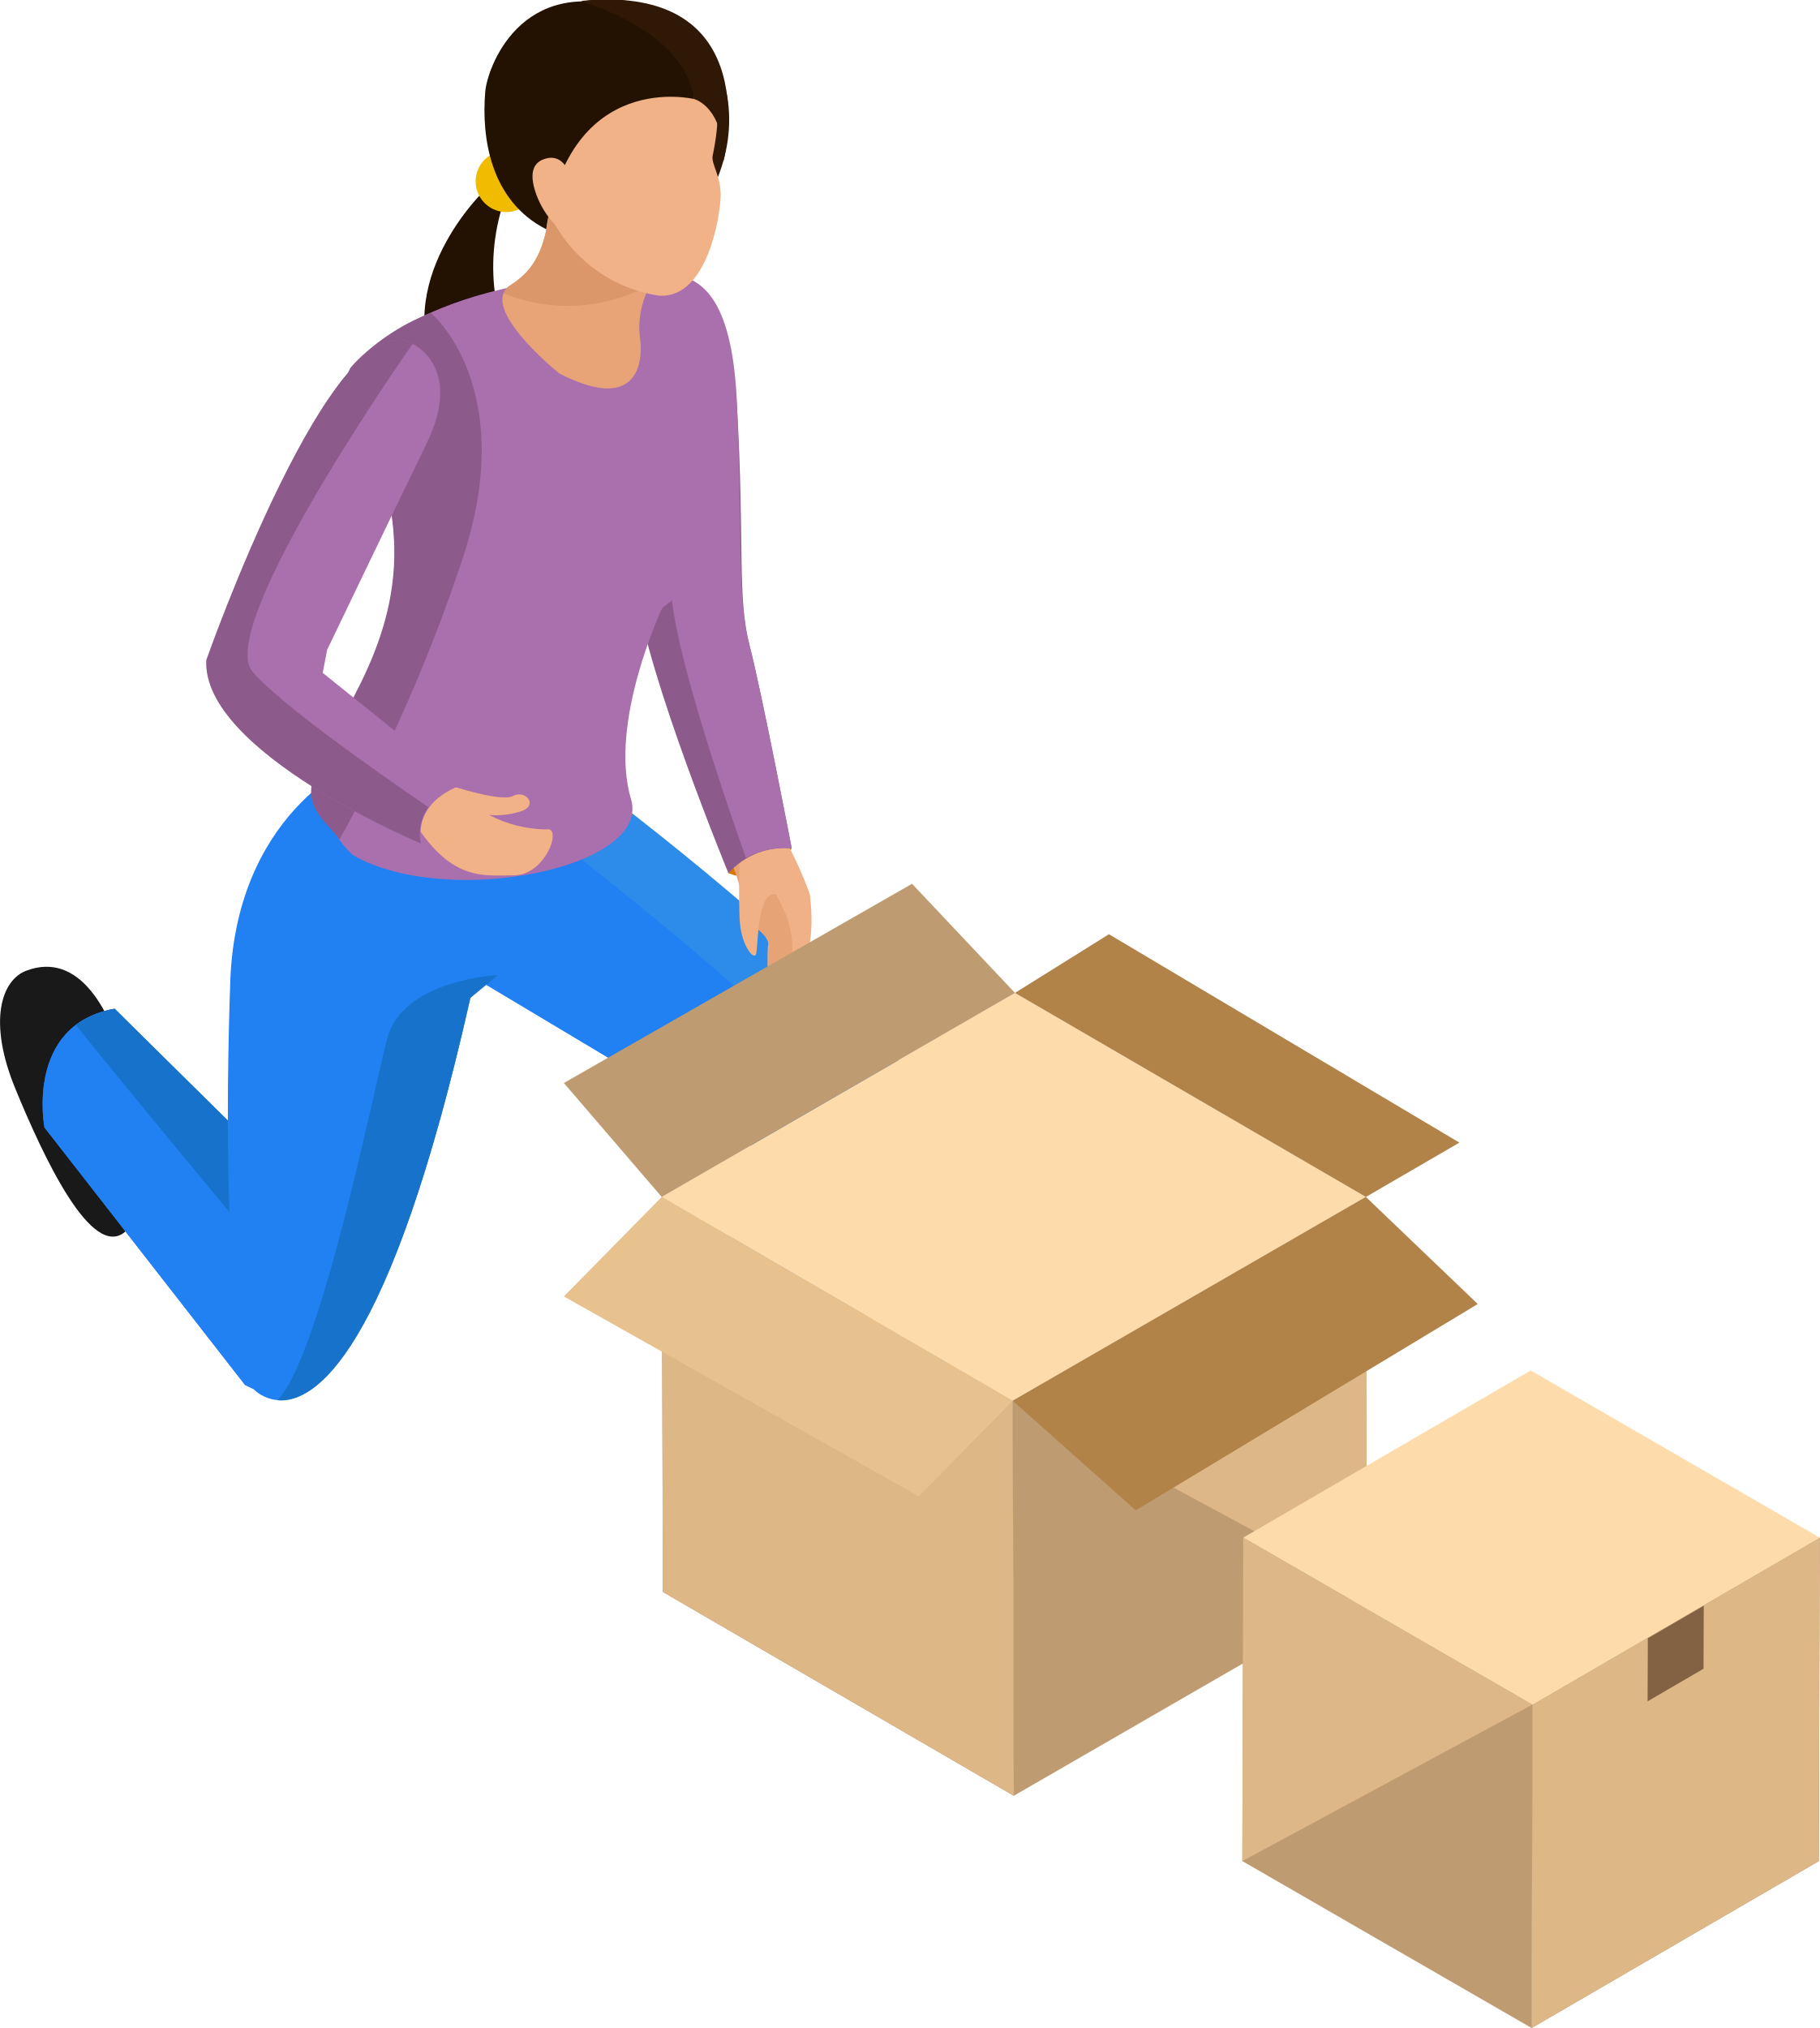
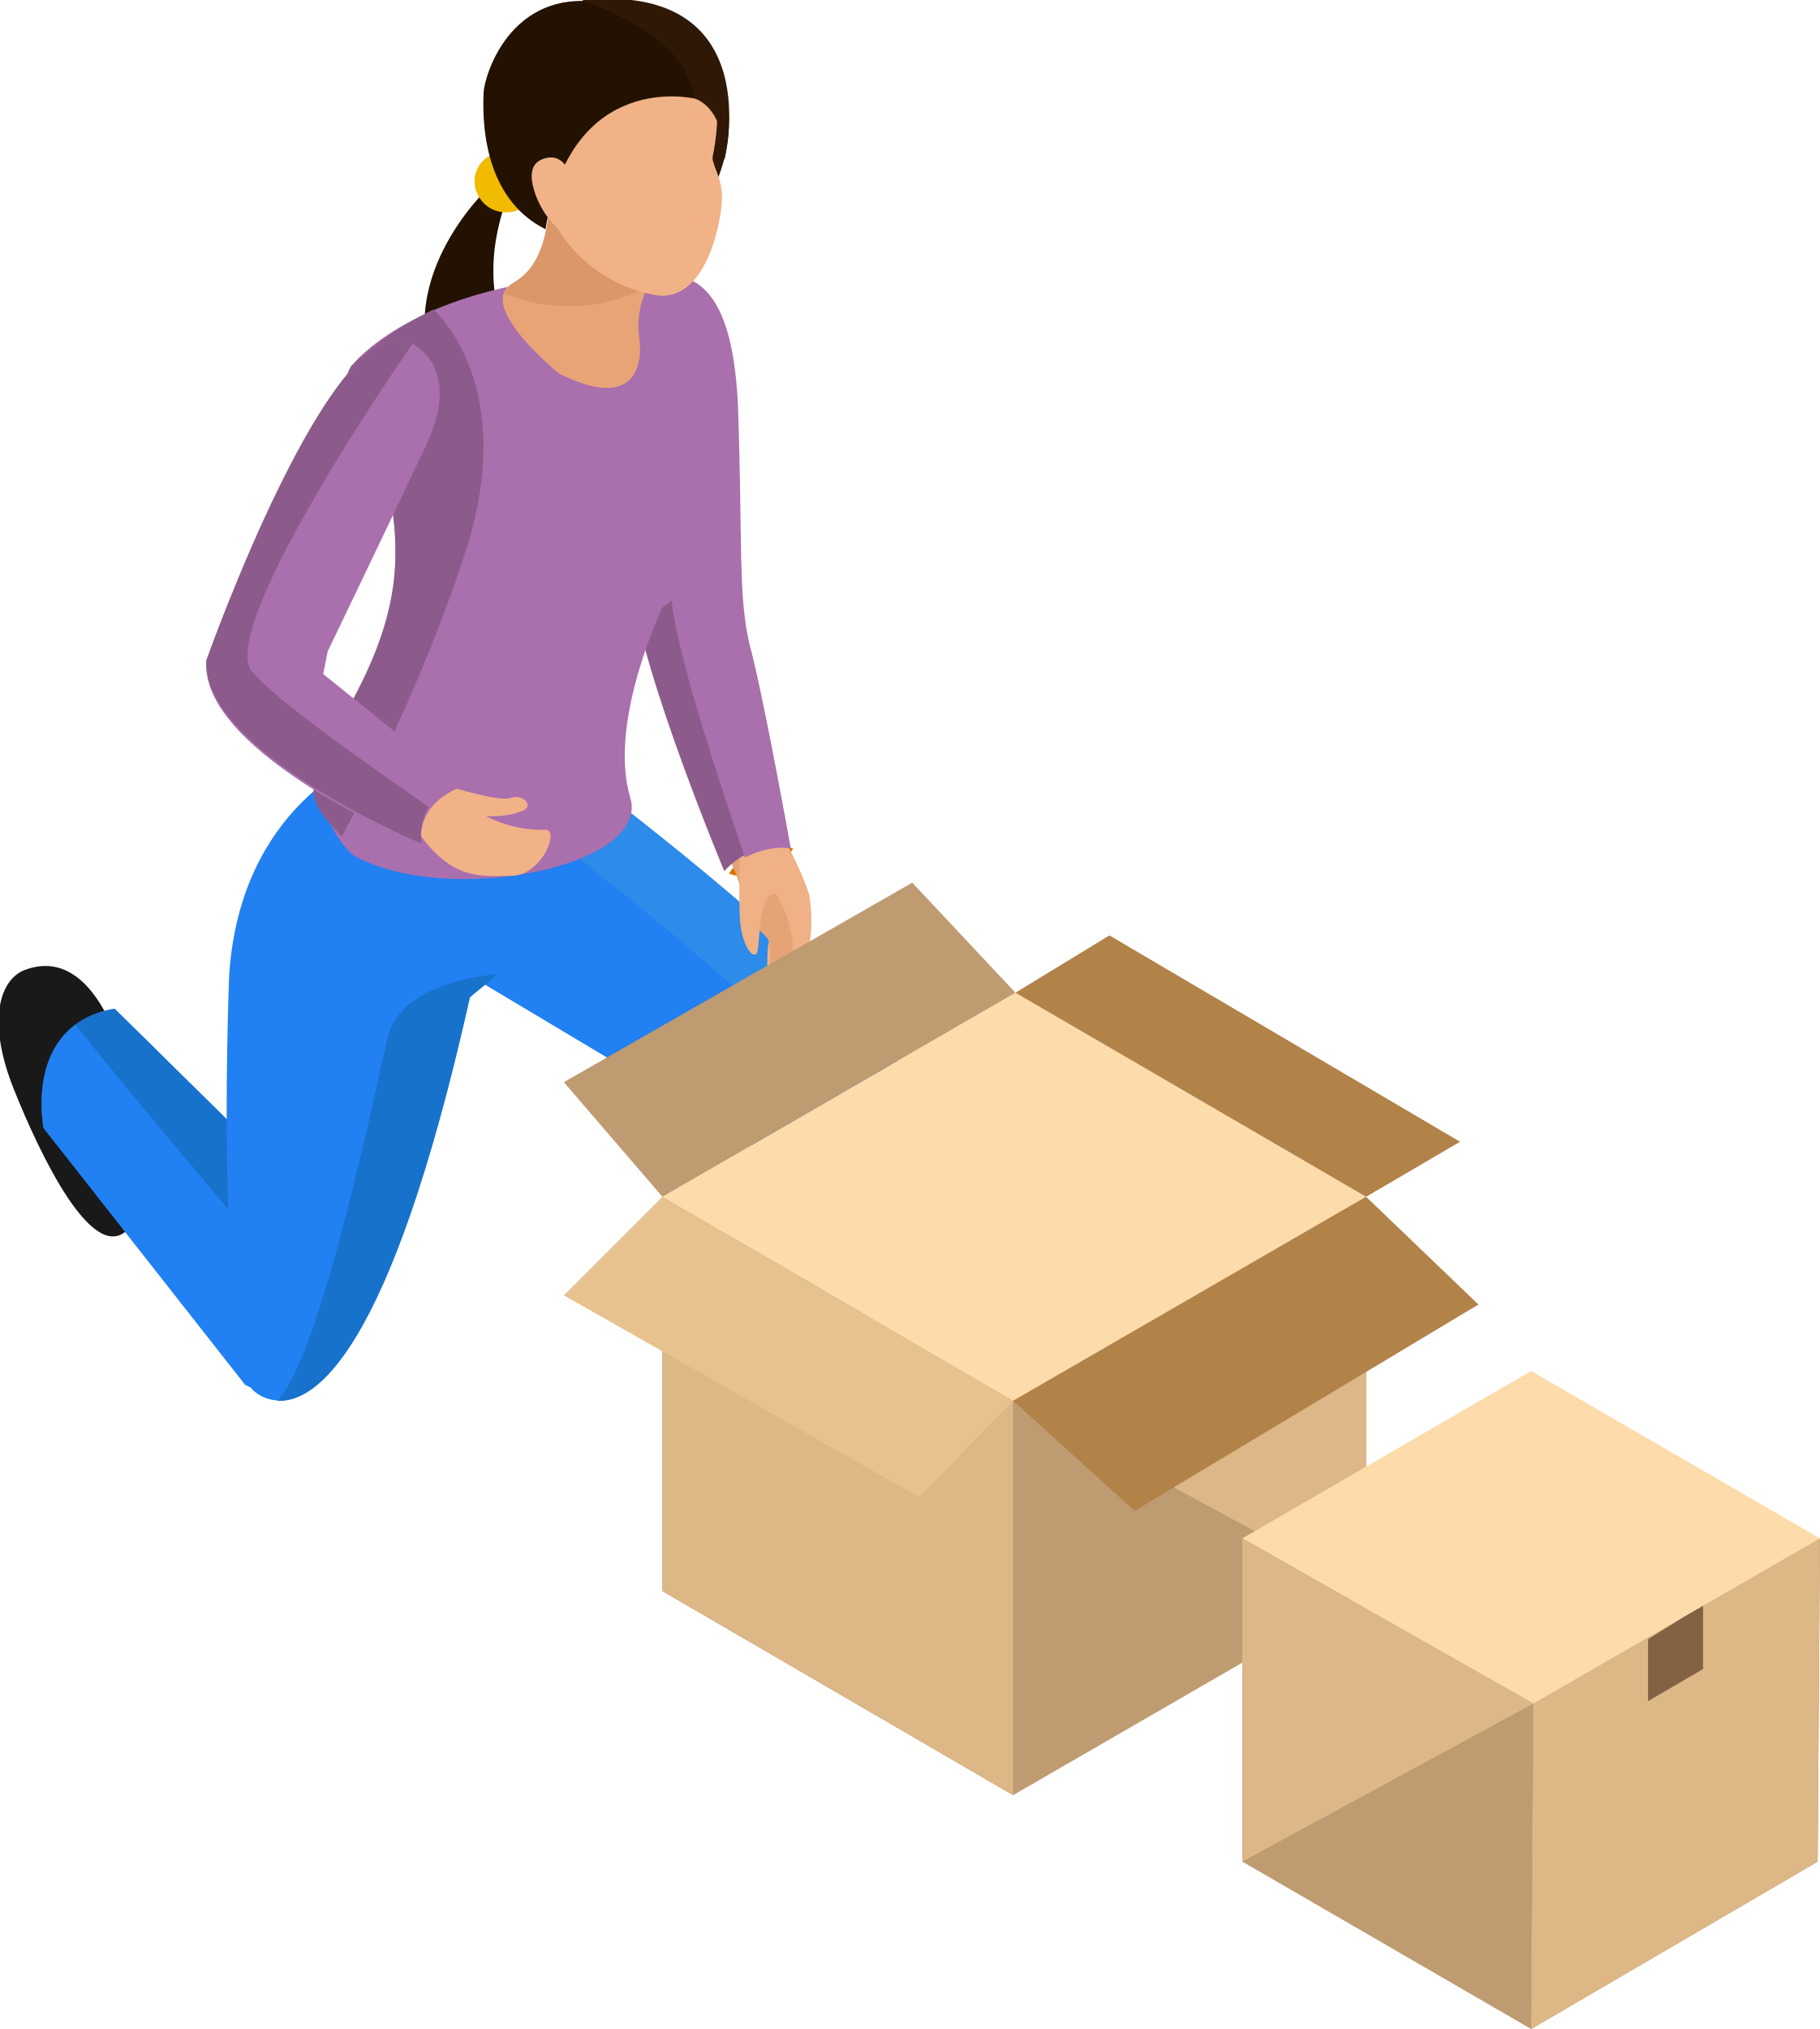
- <svg xmlns="http://www.w3.org/2000/svg" id="Layer_1" data-name="Layer 1" viewBox="0 0 79.39 88.46">
-   <defs>
-     <style>.cls-1{fill:#231202;}.cls-2{fill:#f1bb00;}.cls-3{fill:#191919;}.cls-4{fill:#2180f2;}.cls-5{fill:#2d8bea;}.cls-6{fill:#1772cc;}.cls-7{fill:#d87600;}.cls-8{fill:#efb185;}.cls-9{fill:#e6a376;}.cls-10{fill:#8d5b8b;}.cls-11{fill:#aa6fad;}.cls-12{fill:#301806;}.cls-13{fill:#e8a476;}.cls-14{fill:#db9669;}.cls-15{fill:#f1b287;}.cls-16{fill:#a3805a;}.cls-17{fill:#ddb786;}.cls-18{fill:#826243;}.cls-19{fill:#bf9b71;}.cls-20{fill:#fddbaa;}.cls-21{fill:#ddb787;}.cls-22{fill:#b18349;}.cls-23{fill:#e7c18e;}</style>
-   </defs>
-   <path class="cls-1" d="M21.18,8.26s-4.34,4.08-1.95,8.46a4.21,4.21,0,0,0,2.36-3.94,9,9,0,0,1,.46-4.19Z" />
-   <path class="cls-2" d="M23.37,7.51a1.34,1.34,0,0,1-2.53.88,1.34,1.34,0,1,1,2.53-.88Z" />
-   <path class="cls-3" d="M1.15,42.34c-1.09.41-1.69,2.21-.48,5.15S4,55,5.47,53.72,5.72,40.62,1.15,42.34Z" />
-   <path class="cls-4" d="M10.69,60.41,1.94,49.18S1.08,44.71,5,44l7.06,7-1,9.59Z" />
-   <path class="cls-4" d="M10.69,60.41,1.94,49.18S1.08,44.71,5,44l7.06,7-1,9.59Z" />
-   <path class="cls-3" d="M30.47,62s-1.95,3.38.21,4.3,8.88,4.69,9.19,2.77-2.1-3-3.2-4.11a5.73,5.73,0,0,1-1.35-1.78Z" />
-   <path class="cls-5" d="M39.9,47.75c-.62-3.43-13.15-12.91-13.15-12.91l-8.23,6.5,14.25,8.52L30.05,61c.33,4.74,5.21,2.46,5.21,2.46a71.53,71.53,0,0,0,4.21-11.67A10.64,10.64,0,0,0,39.9,47.75Z" />
-   <path class="cls-4" d="M32.77,49.86,30.05,61c.19,2.68,1.83,3.11,3.22,3a42.68,42.68,0,0,0,4.19-10.72s.7-3.12.47-3.8c-1-3-11.75-11.36-13.56-12.76l-5.85,4.63Z" />
-   <path class="cls-6" d="M5,44a4.08,4.08,0,0,0-1.7.7c2.22,2.77,6.67,8.13,8.35,10.14L12.1,51Z" />
-   <path class="cls-4" d="M15.91,33.07s-5.42,2-5.85,9.41c0,0-.63,14.69,1,18.11,0,0,4.47,5,9.46-17.06,0,0,4.86-4.94,5.43-8.06C26,35.47,22.33,36.78,15.91,33.07Z" />
-   <path class="cls-6" d="M20.52,43.53s.49-.4,1.21-1c0,0-4.17.19-4.84,2.78S14,59.07,12.11,61.08C13.71,61.22,17,59.19,20.52,43.53Z" />
-   <path class="cls-7" d="M31.78,38.09A2.76,2.76,0,0,1,34.54,37,2.16,2.16,0,0,1,31.78,38.09Z" />
-   <path class="cls-8" d="M34,36.15A18.23,18.23,0,0,1,35.33,39c.06.56.38,2.93-1,4.31-.73.75-.9-.47-.83-2a2.22,2.22,0,0,0-.61-2.09,8.25,8.25,0,0,1-1.35-2.43C31.38,36.16,34,36.15,34,36.15Z" />
-   <path class="cls-9" d="M31.59,36.89a9.61,9.61,0,0,1,.86,2.56c0,1,1.1,1.13,1.08,1.83-.05,1.2.07,2.23.44,2.25,0-.91,1.11-1.44.3-3.68a15.26,15.26,0,0,0-2.09-3.34C31.69,36.65,31.51,36.65,31.59,36.89Z" />
-   <path class="cls-8" d="M32.29,36.51s-.1,2.94,0,3.84.55,1.48.68,1.3,0-2.84.91-2.63C34.38,39.12,32.37,36.93,32.29,36.51Z" />
-   <path class="cls-10" d="M28.83,12.12s3-.23,3.33,5.72,0,8.2.54,10.31S34.54,37,34.54,37a3.28,3.28,0,0,0-2.76,1.09s-3.56-8.64-4-12.27S25.57,13.26,28.83,12.12Z" />
-   <path class="cls-11" d="M32.7,28.15c-.55-2.11-.3-4.35-.54-10.31C32,13,30.61,12.29,29.64,12c-3,1.4-.72,10.66-.32,14.22.31,2.72,2.25,8.46,3.22,11.2a3.5,3.5,0,0,1,2-.41S33.25,30.25,32.7,28.15Z" />
-   <path class="cls-11" d="M15.29,16.05S18.62,11.57,29.4,12c0,0,1.78-.45.79,5a6.2,6.2,0,0,0,.91,3c.45.8,1.49,3.75-2.21,6.52,0,0-2.36,5-1.36,8.34.9,3-8,4.79-12.12,2.45a4,4,0,0,1-.91-4.76c1-2.43,3.12-4.74,2.65-9.58S14.14,18.31,15.29,16.05Z" />
-   <path class="cls-10" d="M15.29,16.05c-1.15,2.26,1.38,2.07,1.86,6.92s-2.32,8.1-3.34,10.53c-.73,1.73.41,2.27,1,3.12a71.53,71.53,0,0,0,5.32-12.1c2.59-7.61-1.33-10.87-1.33-10.87A9.18,9.18,0,0,0,15.29,16.05Z" />
-   <path class="cls-12" d="M30.18,3.58A57.39,57.39,0,0,0,26,13.78c-.2.7-1.35-.06,0-.13,0,0,6.67-4,5.72-9.5A5.39,5.39,0,0,0,24,.56Z" />
-   <path class="cls-13" d="M29.82,10.64s-2.25,1.73-1.89,4.17c.09.68.12,3.35-3.53,1.48,0,0-3.6-2.89-2.13-3.85,1-.64,2-1.65,1.71-6.06Z" />
-   <path class="cls-14" d="M22.27,12.44a.62.62,0,0,0-.29.36,7.41,7.41,0,0,0,6.64-.54L24.73,7h0s-.28.11-.71.31C24.12,10.94,23.17,11.85,22.27,12.44Z" />
-   <path class="cls-15" d="M30.74,3.12s1,.58.35,3.68c-.07.34.38.91.35,1.79S30.85,13,28.78,12.9a6.28,6.28,0,0,1-5.34-5.44C23,3.74,26.89-.1,30.74,3.12Z" />
-   <path class="cls-1" d="M30.28,4.32S24.87,3,23.83,10h0C21.39,8.76,21,6,21.17,4c.08-1,1.52-5.16,6.34-3.59C27.51.45,30.4,2.31,30.28,4.32Z" />
-   <path class="cls-12" d="M30.28,4.32s1.3.31,1.28,2.72c0,0,2-7.82-6.21-7C25.35.08,29.85,1.26,30.28,4.32Z" />
-   <path class="cls-15" d="M25.08,8.43S24.9,6.6,23.8,6.92c-.35.1-.76.38-.47,1.36s1.09,2,1.89,2.06Z" />
-   <path class="cls-15" d="M19.64,34.26s2.21.74,2.74.46,1.09.36.43.64a3.57,3.57,0,0,1-1.47.19,5.54,5.54,0,0,0,2.47.63c.77-.18,0,2-1.38,2s-2.81.31-4.54-2.61A2.63,2.63,0,0,1,19.64,34.26Z" />
-   <path class="cls-11" d="M18,15s2.24,1,.61,4.35-4.34,9-4.34,9l-.19,1,6.08,4.89s-2.15.62-1.77,2.57c0,0-9.58-4-9.36-8C9,28.79,14.58,13,18,15Z" />
-   <path class="cls-10" d="M9,28.79c-.22,4,9.36,8,9.36,8a2,2,0,0,1,.33-1.58c-2.42-1.66-6.51-4.54-7.68-5.92C9.48,27.44,16.79,16.73,18,15,14.55,13,9,28.79,9,28.79Z" />
-   <polygon class="cls-16" points="28.87 52.21 28.92 69.44 44.23 78.33 44.18 61.1 28.87 52.21" />
-   <polygon class="cls-17" points="28.87 52.21 28.92 69.44 44.23 78.33 44.18 61.1 28.87 52.21" />
-   <polygon class="cls-18" points="35.06 55.84 35.07 59.19 38.05 60.92 38.03 57.57 35.06 55.84" />
-   <polygon class="cls-19" points="44.18 61.1 44.23 78.33 59.63 69.44 59.59 52.21 44.18 61.1" />
-   <polygon class="cls-20" points="28.87 52.21 44.18 61.1 59.59 52.21 44.28 43.31 28.87 52.21" />
-   <polygon class="cls-21" points="59.63 69.44 44.18 61.1 59.59 52.21 59.63 69.44" />
-   <polygon class="cls-22" points="44.18 61.1 49.55 65.88 64.47 56.88 59.59 52.21 44.18 61.1" />
-   <polygon class="cls-22" points="59.59 52.21 63.67 49.84 48.38 40.75 44.28 43.31 59.59 52.21" />
-   <polygon class="cls-19" points="44.28 43.31 39.79 38.55 24.6 47.24 28.87 52.21 44.28 43.31" />
-   <polygon class="cls-23" points="44.18 61.1 40.09 65.27 24.6 56.55 28.87 52.21 44.18 61.1" />
-   <polygon class="cls-16" points="79.39 67.07 79.35 81.18 66.82 88.46 66.86 74.35 79.39 67.07" />
-   <polygon class="cls-17" points="79.39 67.07 79.35 81.18 66.82 88.46 66.86 74.35 79.39 67.07" />
-   <polygon class="cls-18" points="74.33 70.04 74.32 72.79 71.88 74.21 71.89 71.46 74.33 70.04" />
-   <polygon class="cls-19" points="66.86 74.35 66.82 88.46 54.2 81.18 54.24 67.07 66.86 74.35" />
-   <polygon class="cls-20" points="79.39 67.07 66.86 74.35 54.24 67.07 66.78 59.78 79.39 67.07" />
-   <polygon class="cls-21" points="54.2 81.18 66.86 74.35 54.24 67.07 54.2 81.18" />
+ <svg xmlns="http://www.w3.org/2000/svg" version="1.1" id="about1" x="0px" y="0px" viewBox="0 0 79.4 88.5" style="enable-background:new 0 0 79.4 88.5;" xml:space="preserve">
+   <style type="text/css">
+ 	.sta10{fill:#231202;}
+ 	.sta11{fill:#F1BB00;}
+ 	.sta12{fill:#191919;}
+ 	.sta13{fill:#2180F2;}
+ 	.sta14{fill:#2D8BEA;}
+ 	.sta15{fill:#1772CC;}
+ 	.sta16{fill:#D87600;}
+ 	.sta17{fill:#EFB185;}
+ 	.sta18{fill:#E6A376;}
+ 	.sta19{fill:#8D5B8B;}
+ 	.sta110{fill:#AA6FAD;}
+ 	.sta111{fill:#301806;}
+ 	.sta112{fill:#E8A476;}
+ 	.sta113{fill:#DB9669;}
+ 	.sta114{fill:#F1B287;}
+ 	.sta115{fill:#A3805A;}
+ 	.sta116{fill:#DDB786;}
+ 	.sta117{fill:#826243;}
+ 	.sta118{fill:#BF9B71;}
+ 	.sta119{fill:#FDDBAA;}
+ 	.sta120{fill:#DDB787;}
+ 	.sta121{fill:#B18349;}
+ 	.sta122{fill:#E7C18E;}
+ </style>
+   <path class="sta10" d="M21.2,8.3c0,0-4.3,4.1-2,8.5c1.5-0.7,2.4-2.3,2.4-3.9c-0.2-1.4,0-2.8,0.5-4.2L21.2,8.3z" />
+   <path class="sta11" d="M23.4,7.5c0.2,0.7-0.2,1.5-0.9,1.7c-0.7,0.2-1.4-0.1-1.7-0.8c-0.3-0.7,0.1-1.5,0.8-1.7  C22.3,6.4,23.1,6.7,23.4,7.5C23.4,7.5,23.4,7.5,23.4,7.5z" />
+   <path class="sta12" d="M1.1,42.3c-1.1,0.4-1.7,2.2-0.5,5.2S4,55,5.5,53.7S5.7,40.6,1.1,42.3z" />
+   <path class="sta13" d="M10.7,60.4L1.9,49.2c0,0-0.9-4.5,3.1-5.2l7.1,7l-1,9.6L10.7,60.4z" />
+   <path class="sta13" d="M10.7,60.4L1.9,49.2c0,0-0.9-4.5,3.1-5.2l7.1,7l-1,9.6L10.7,60.4z" />
+   <path class="sta12" d="M30.5,62c0,0-2,3.4,0.2,4.3s8.9,4.7,9.2,2.8s-2.1-3-3.2-4.1c-0.6-0.5-1-1.1-1.3-1.8L30.5,62z" />
+   <path class="sta14" d="M39.9,47.8c-0.6-3.4-13.1-12.9-13.1-12.9l-8.2,6.5l14.3,8.5L30,61c0.3,4.7,5.2,2.5,5.2,2.5  c1.7-3.8,3.1-7.7,4.2-11.7C39.9,50.5,40,49.1,39.9,47.8z" />
+   <path class="sta13" d="M32.8,49.9L30,61c0.2,2.7,1.8,3.1,3.2,3c1.9-3.4,3.3-7,4.2-10.7c0,0,0.7-3.1,0.5-3.8c-1-3-11.8-11.4-13.6-12.8  l-5.9,4.6L32.8,49.9z" />
+   <path class="sta15" d="M5,44c-0.6,0.1-1.2,0.3-1.7,0.7c2.2,2.8,6.7,8.1,8.4,10.1l0.4-3.8L5,44z" />
+   <path class="sta13" d="M15.9,33.1c0,0-5.4,2-5.9,9.4c0,0-0.6,14.7,1,18.1c0,0,4.5,5,9.5-17.1c0,0,4.9-4.9,5.4-8.1  C26,35.5,22.3,36.8,15.9,33.1z" />
+   <path class="sta15" d="M20.5,43.5c0,0,0.5-0.4,1.2-1c0,0-4.2,0.2-4.8,2.8S14,59.1,12.1,61.1C13.7,61.2,17,59.2,20.5,43.5z" />
+   <path class="sta16" d="M31.8,38.1c0.6-0.9,1.7-1.3,2.8-1.1C34.1,38,32.8,38.5,31.8,38.1z" />
+   <path class="sta17" d="M34,36.2c0.5,0.9,1,1.9,1.3,2.8c0.1,0.6,0.4,2.9-1,4.3c-0.7,0.8-0.9-0.5-0.8-2c0.2-0.8-0.1-1.5-0.6-2.1  c-0.6-0.7-1-1.5-1.4-2.4C31.4,36.2,34,36.2,34,36.2z" />
+   <path class="sta18" d="M31.6,36.9c0.4,0.8,0.7,1.7,0.9,2.6c0,1,1.1,1.1,1.1,1.8c0,1.2,0.1,2.2,0.4,2.3c0-0.9,1.1-1.4,0.3-3.7  c-0.5-1.2-1.3-2.3-2.1-3.3C31.7,36.7,31.5,36.7,31.6,36.9z" />
+   <path class="sta17" d="M32.3,36.5c0,0-0.1,2.9,0,3.8s0.5,1.5,0.7,1.3s0-2.8,0.9-2.6C34.4,39.1,32.4,36.9,32.3,36.5z" />
+   <path class="sta19" d="M28.8,12.1c0,0,3-0.2,3.3,5.7c0.3,6,0,8.2,0.5,10.3s1.8,8.8,1.8,8.8c-1-0.1-2.1,0.3-2.8,1.1c0,0-3.6-8.6-4-12.3  S25.6,13.3,28.8,12.1z" />
+   <path class="sta110" d="M32.7,28.1c-0.5-2.1-0.3-4.4-0.5-10.3C32,13,30.6,12.3,29.6,12c-3,1.4-0.7,10.7-0.3,14.2  c0.3,2.7,2.3,8.5,3.2,11.2c0.6-0.3,1.3-0.5,2-0.4C34.5,37,33.3,30.3,32.7,28.1z" />
+   <path class="sta110" d="M15.3,16c0,0,3.3-4.5,14.1-4c0,0,1.8-0.4,0.8,5c0,1.1,0.4,2.1,0.9,3c0.5,0.8,1.5,3.8-2.2,6.5  c0,0-2.4,5-1.4,8.3c0.9,3-8,4.8-12.1,2.5c-1.3-1.2-1.7-3.1-0.9-4.8c1-2.4,3.1-4.7,2.7-9.6S14.1,18.3,15.3,16z" />
+   <path class="sta19" d="M15.3,16c-1.1,2.3,1.4,2.1,1.9,6.9s-2.3,8.1-3.3,10.5c-0.7,1.7,0.4,2.3,1,3.1c2.1-3.9,3.9-7.9,5.3-12.1  c2.6-7.6-1.3-10.9-1.3-10.9C17.5,14.2,16.3,15,15.3,16z" />
+   <path class="sta111" d="M30.2,3.6c-1.7,3.3-3.1,6.7-4.2,10.2c-0.2,0.7-1.4-0.1,0-0.1c0,0,6.7-4,5.7-9.5c-0.7-2.9-3.6-4.7-6.5-4.1  c-0.4,0.1-0.9,0.3-1.3,0.5L30.2,3.6z" />
+   <path class="sta112" d="M29.8,10.6c0,0-2.3,1.7-1.9,4.2c0.1,0.7,0.1,3.3-3.5,1.5c0,0-3.6-2.9-2.1-3.9c1-0.6,2-1.6,1.7-6.1L29.8,10.6z" />
+   <path class="sta113" d="M22.3,12.4c-0.1,0.1-0.2,0.2-0.3,0.4c2.2,0.9,4.6,0.7,6.6-0.5L24.7,7l0,0c0,0-0.3,0.1-0.7,0.3  C24.1,10.9,23.2,11.9,22.3,12.4z" />
+   <path class="sta114" d="M30.7,3.1c0,0,1,0.6,0.4,3.7c-0.1,0.3,0.4,0.9,0.4,1.8s-0.6,4.4-2.7,4.3c-2.8-0.4-5-2.6-5.3-5.4  C23,3.7,26.9-0.1,30.7,3.1z" />
+   <path class="sta10" d="M30.3,4.3c0,0-5.4-1.3-6.5,5.7l0,0c-2.4-1.2-2.8-4-2.7-6c0.1-1,1.5-5.2,6.3-3.6C27.5,0.4,30.4,2.3,30.3,4.3z" />
+   <path class="sta111" d="M30.3,4.3c0,0,1.3,0.3,1.3,2.7c0,0,2-7.8-6.2-7C25.4,0.1,29.9,1.3,30.3,4.3z" />
+   <path class="sta114" d="M25.1,8.4c0,0-0.2-1.8-1.3-1.5C23.4,7,23,7.3,23.3,8.3s1.1,2,1.9,2.1L25.1,8.4z" />
+   <path class="sta114" d="M19.6,34.3c0,0,2.2,0.7,2.7,0.5s1.1,0.4,0.4,0.6c-0.5,0.2-1,0.2-1.5,0.2c0.8,0.4,1.6,0.6,2.5,0.6  c0.8-0.2,0,2-1.4,2s-2.8,0.3-4.5-2.6C18.3,34.9,18.9,34.4,19.6,34.3z" />
+   <path class="sta110" d="M18,15c0,0,2.2,1,0.6,4.4s-4.3,9-4.3,9l-0.2,1l6.1,4.9c0,0-2.1,0.6-1.8,2.6c0,0-9.6-4-9.4-8  C9,28.8,14.6,13,18,15z" />
+   <path class="sta19" d="M9,28.8c-0.2,4,9.4,8,9.4,8c-0.1-0.5,0-1.1,0.3-1.6c-2.4-1.7-6.5-4.5-7.7-5.9c-1.5-1.8,5.8-12.6,7-14.3  C14.6,13,9,28.8,9,28.8z" />
+   <polygon class="sta115" points="28.9,52.2 28.9,69.4 44.2,78.3 44.2,61.1 " />
+   <polygon class="sta116" points="28.9,52.2 28.9,69.4 44.2,78.3 44.2,61.1 " />
+   <polygon class="sta117" points="35.1,55.8 35.1,59.2 38,60.9 38,57.6 " />
+   <polygon class="sta118" points="44.2,61.1 44.2,78.3 59.6,69.4 59.6,52.2 " />
+   <polygon class="sta119" points="28.9,52.2 44.2,61.1 59.6,52.2 44.3,43.3 " />
+   <polygon class="sta120" points="59.6,69.4 44.2,61.1 59.6,52.2 " />
+   <polygon class="sta121" points="44.2,61.1 49.5,65.9 64.5,56.9 59.6,52.2 " />
+   <polygon class="sta121" points="59.6,52.2 63.7,49.8 48.4,40.8 44.3,43.3 " />
+   <polygon class="sta118" points="44.3,43.3 39.8,38.5 24.6,47.2 28.9,52.2 " />
+   <polygon class="sta122" points="44.2,61.1 40.1,65.3 24.6,56.5 28.9,52.2 " />
+   <polygon class="sta115" points="79.4,67.1 79.3,81.2 66.8,88.5 66.9,74.3 " />
+   <polygon class="sta116" points="79.4,67.1 79.3,81.2 66.8,88.5 66.9,74.3 " />
+   <polygon class="sta117" points="74.3,70 74.3,72.8 71.9,74.2 71.9,71.5 " />
+   <polygon class="sta118" points="66.9,74.3 66.8,88.5 54.2,81.2 54.2,67.1 " />
+   <polygon class="sta119" points="79.4,67.1 66.9,74.3 54.2,67.1 66.8,59.8 " />
+   <polygon class="sta120" points="54.2,81.2 66.9,74.3 54.2,67.1 " />
</svg>
